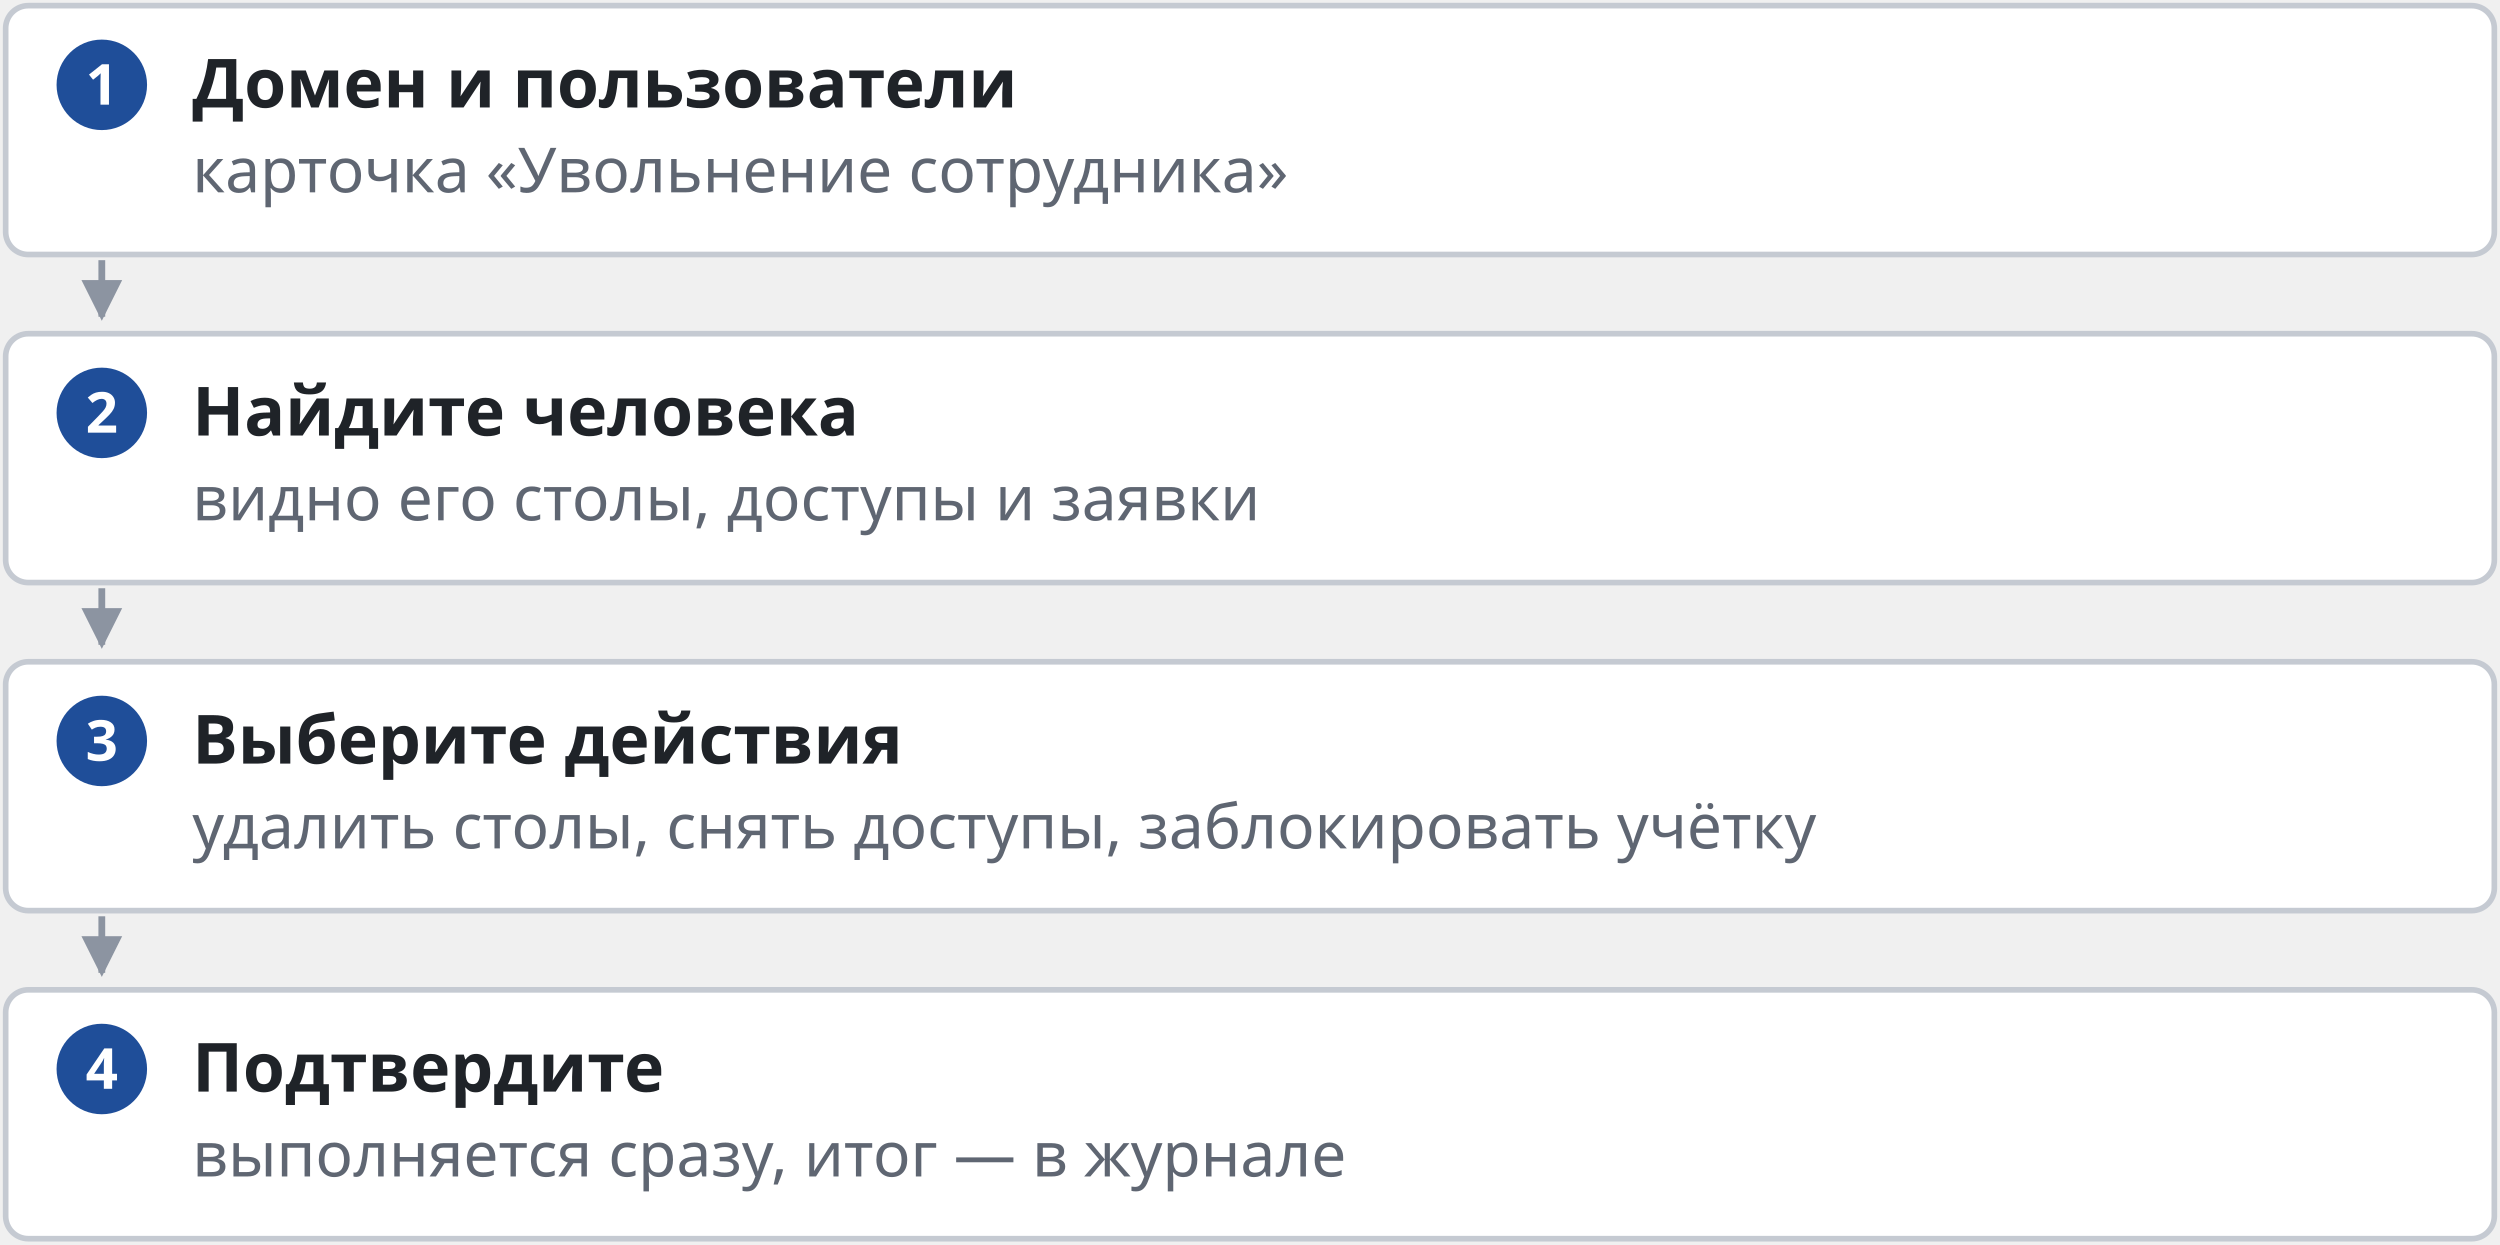
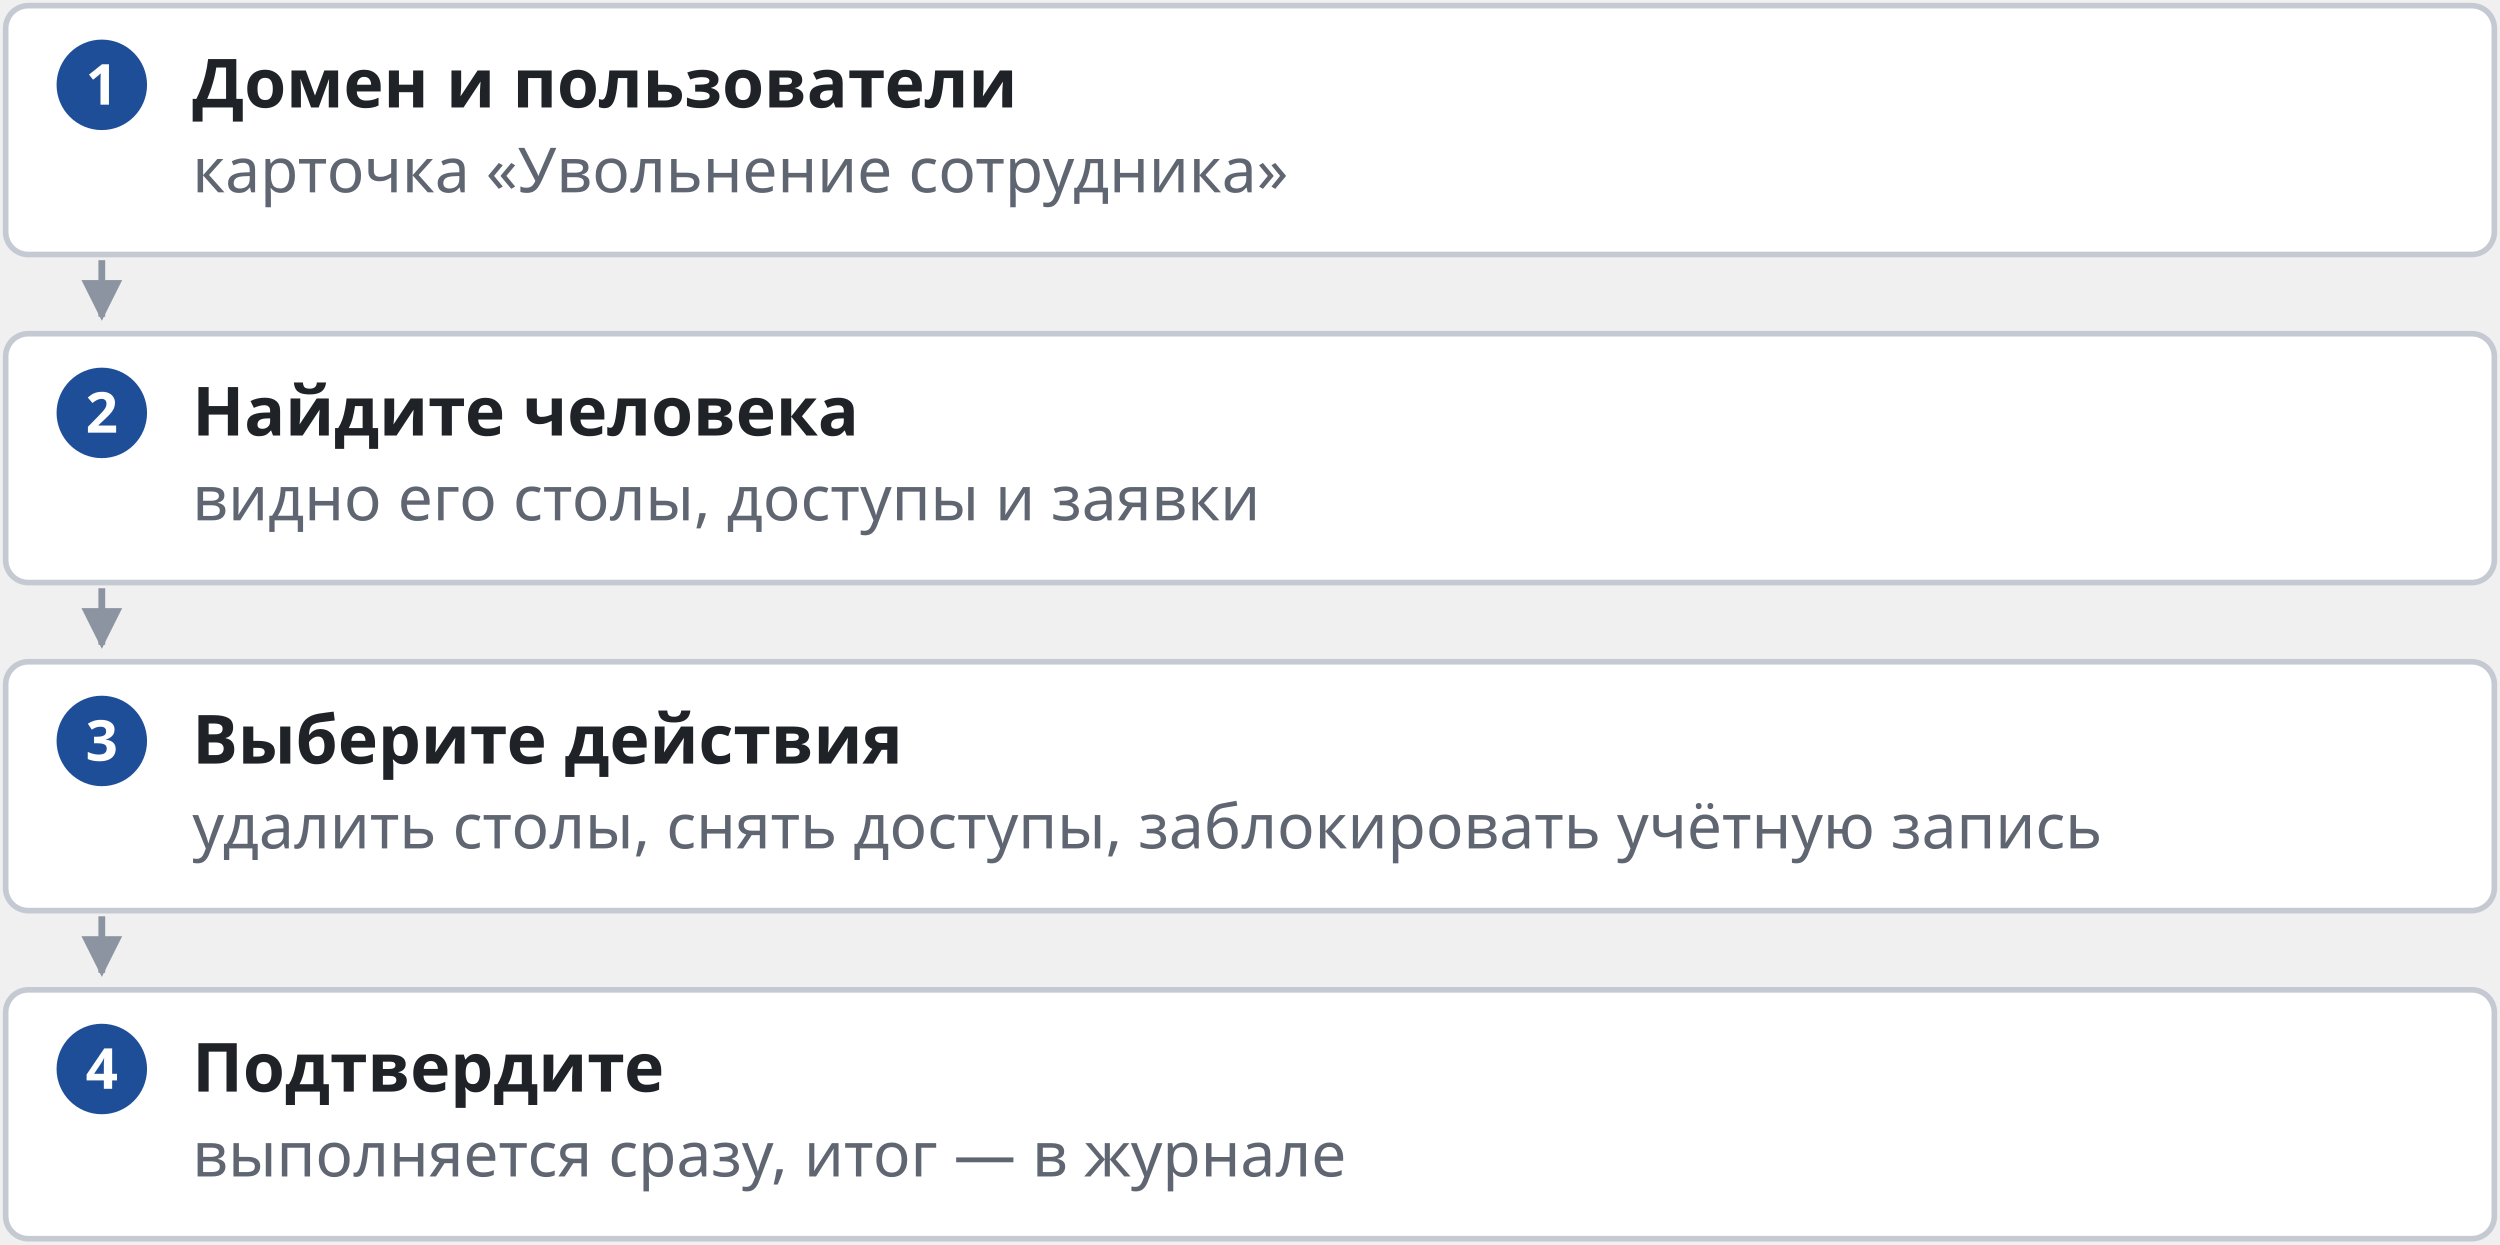
<svg xmlns="http://www.w3.org/2000/svg" viewBox="0 0 442 220" width="442" height="220" style="max-width:100%;height:auto;font-family:IBM Plex Sans,sans-serif" role="img" aria-label="Схема: 4 шагов, они перечислены ниже">
  <defs>
    <marker id="ha" viewBox="0 0 10 10" refX="9" refY="5" markerWidth="6" markerHeight="6" orient="auto">
      <path d="M0,0 L10,5 L0,10 z" fill="#8C94A1" />
    </marker>
  </defs>
  <rect x="1" y="1" width="440" height="44" rx="4" fill="#FFFFFF" stroke="#C5CAD2" />
  <circle cx="18" cy="15" r="8" fill="#1F4E99" />
  <text x="18" y="18.5" font-size="10" font-weight="600" fill="#fff" text-anchor="middle">1</text>
  <text x="34" y="19" font-size="12" font-weight="600" fill="#1F2328">Домен и пользователи</text>
  <text x="34" y="34" font-size="11" fill="#5F6672">карточка «Увольнение сотрудника»</text>
  <path d="M18 46 v10" stroke="#8C94A1" stroke-width="1.2" marker-end="url(#ha)" />
  <rect x="1" y="59" width="440" height="44" rx="4" fill="#FFFFFF" stroke="#C5CAD2" />
  <circle cx="18" cy="73" r="8" fill="#1F4E99" />
  <text x="18" y="76.5" font-size="10" font-weight="600" fill="#fff" text-anchor="middle">2</text>
  <text x="34" y="77" font-size="12" font-weight="600" fill="#1F2328">Найдите человека</text>
  <text x="34" y="92" font-size="11" fill="#5F6672">видно его столы, доступы и заявки</text>
  <path d="M18 104 v10" stroke="#8C94A1" stroke-width="1.2" marker-end="url(#ha)" />
  <rect x="1" y="117" width="440" height="44" rx="4" fill="#FFFFFF" stroke="#C5CAD2" />
  <circle cx="18" cy="131" r="8" fill="#1F4E99" />
  <text x="18" y="134.5" font-size="10" font-weight="600" fill="#fff" text-anchor="middle">3</text>
  <text x="34" y="135" font-size="12" font-weight="600" fill="#1F2328">Выберите действия</text>
-   <text x="34" y="150" font-size="11" fill="#5F6672">удалить столы, снять доступы, заблокировать учётку</text>
+   <text x="34" y="150" font-size="11" fill="#5F6672">удалить столы, снять доступы, заблокировать учётную запись</text>
  <path d="M18 162 v10" stroke="#8C94A1" stroke-width="1.2" marker-end="url(#ha)" />
  <rect x="1" y="175" width="440" height="44" rx="4" fill="#FFFFFF" stroke="#C5CAD2" />
  <circle cx="18" cy="189" r="8" fill="#1F4E99" />
  <text x="18" y="192.5" font-size="10" font-weight="600" fill="#fff" text-anchor="middle">4</text>
  <text x="34" y="193" font-size="12" font-weight="600" fill="#1F2328">Подтвердите</text>
  <text x="34" y="208" font-size="11" fill="#5F6672">выполняется сразу, итог — в журнале</text>
</svg>
